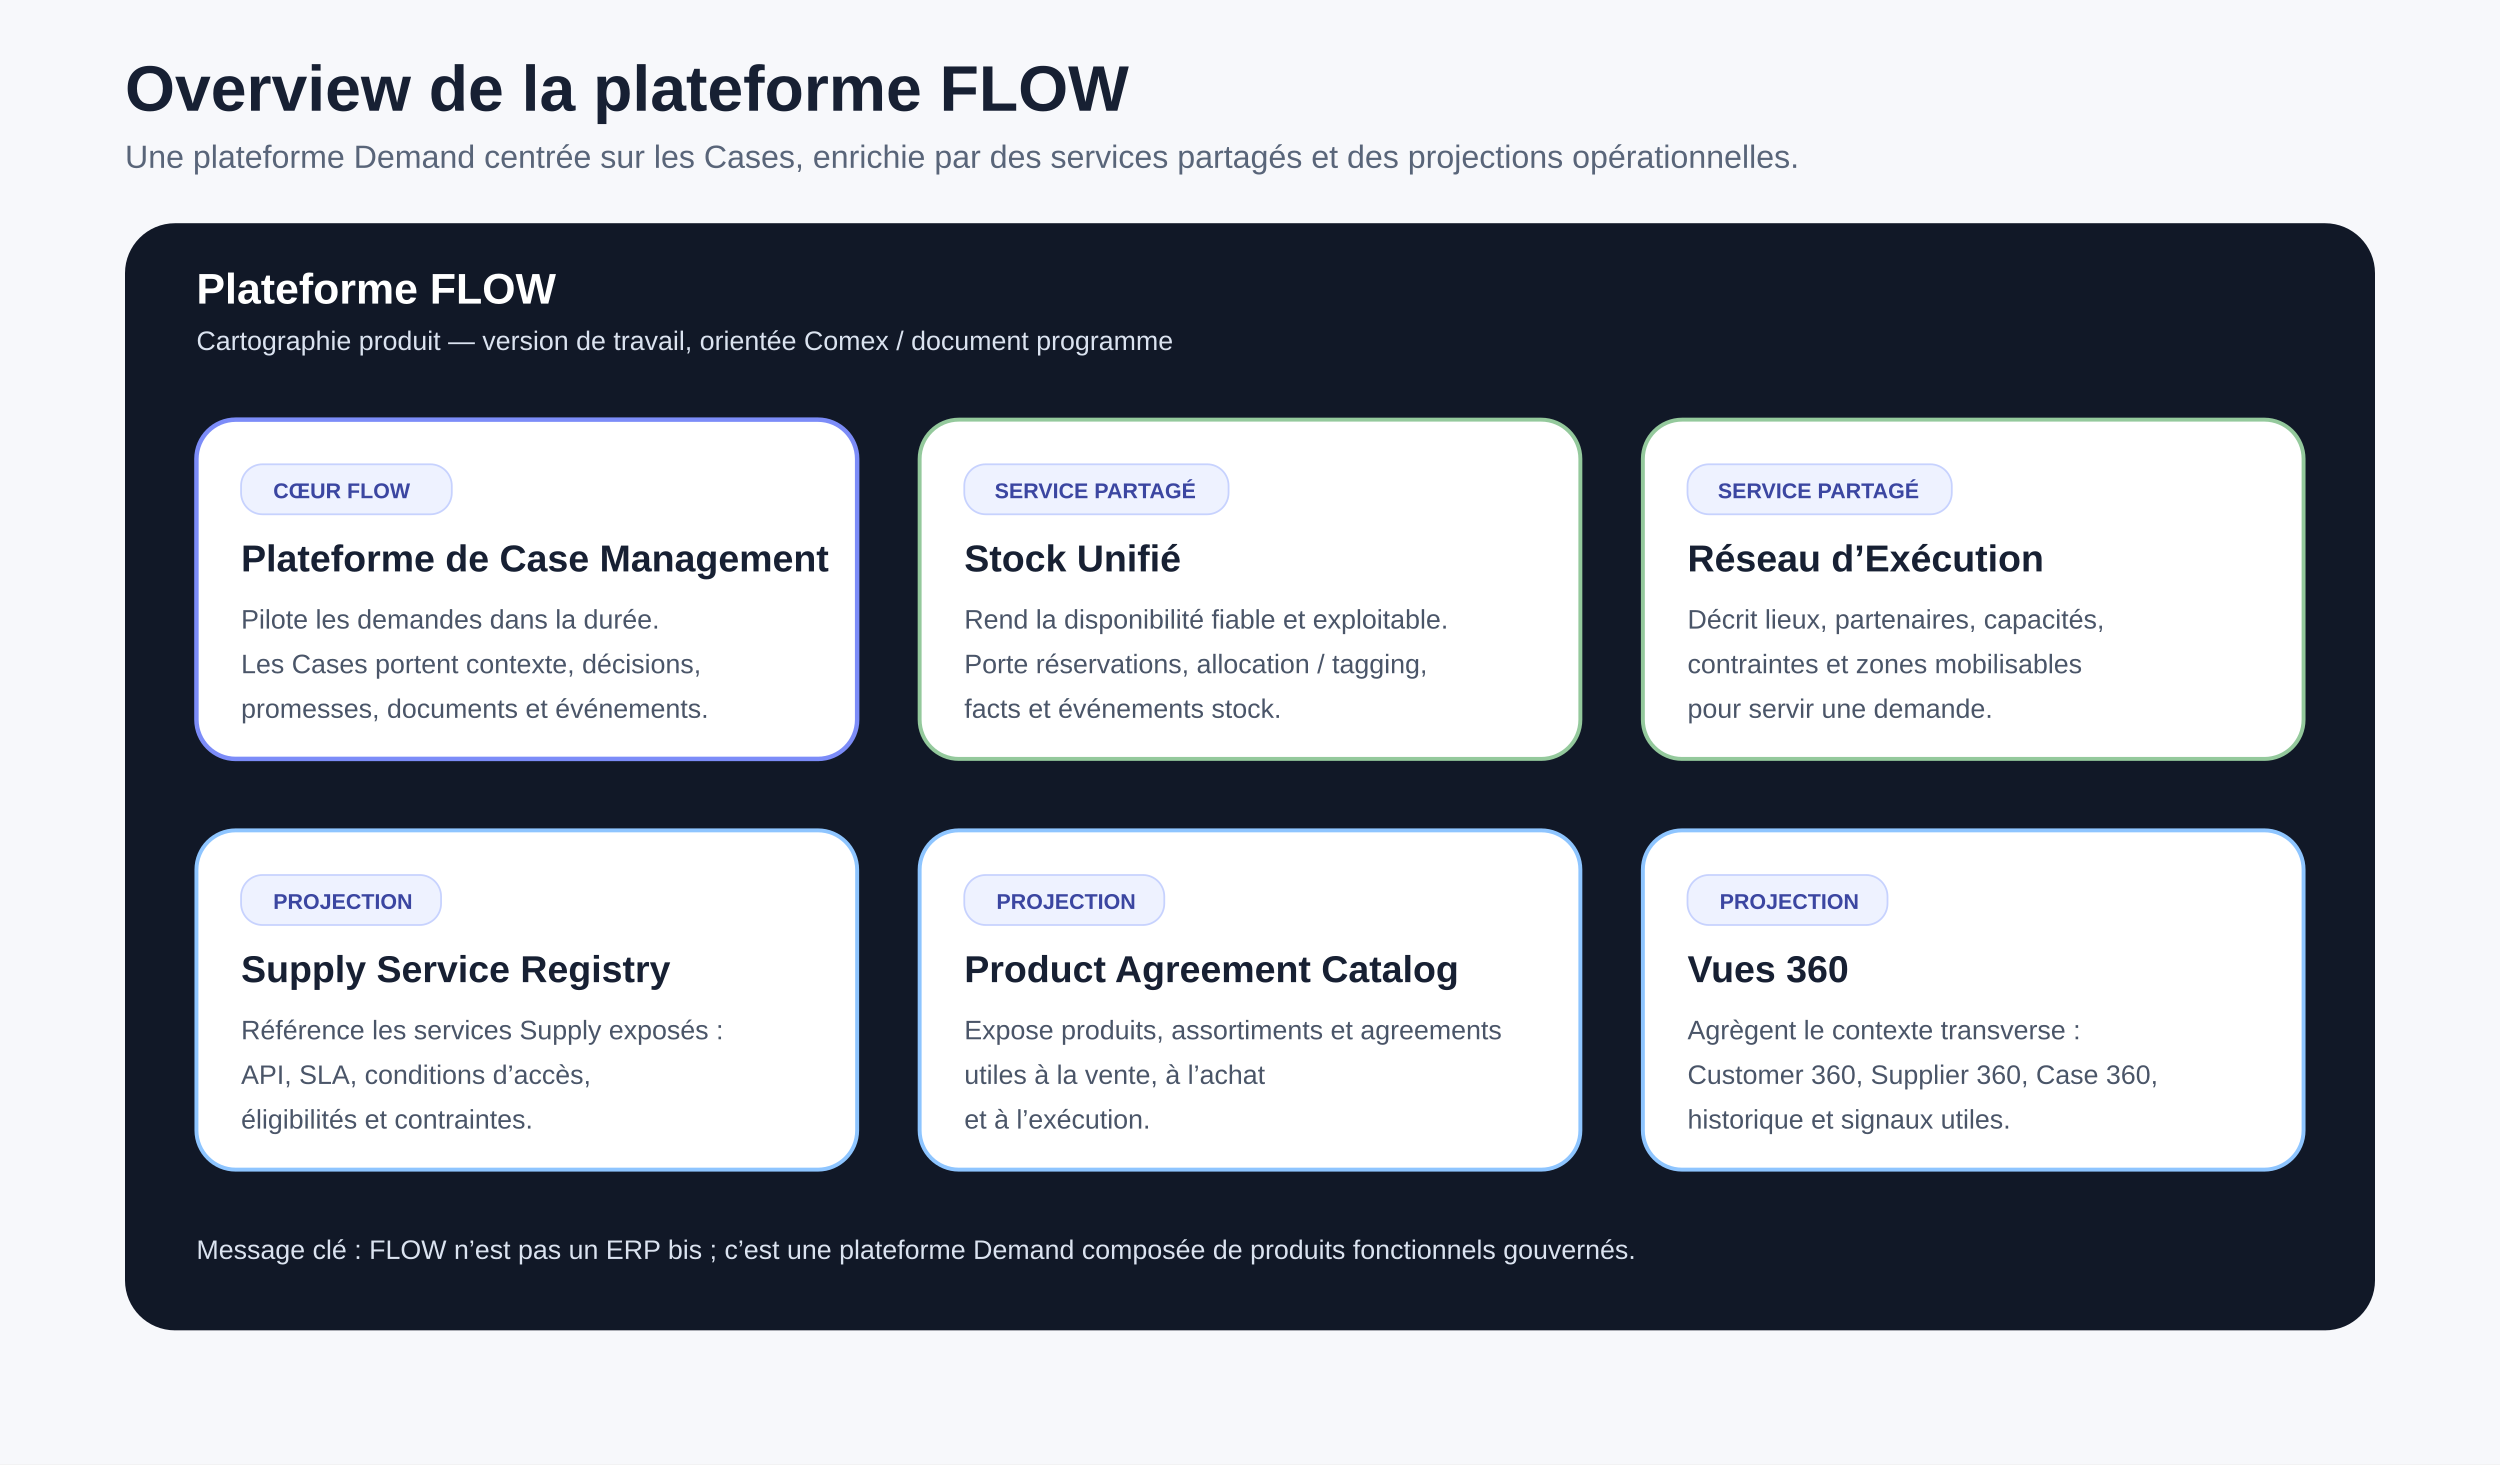
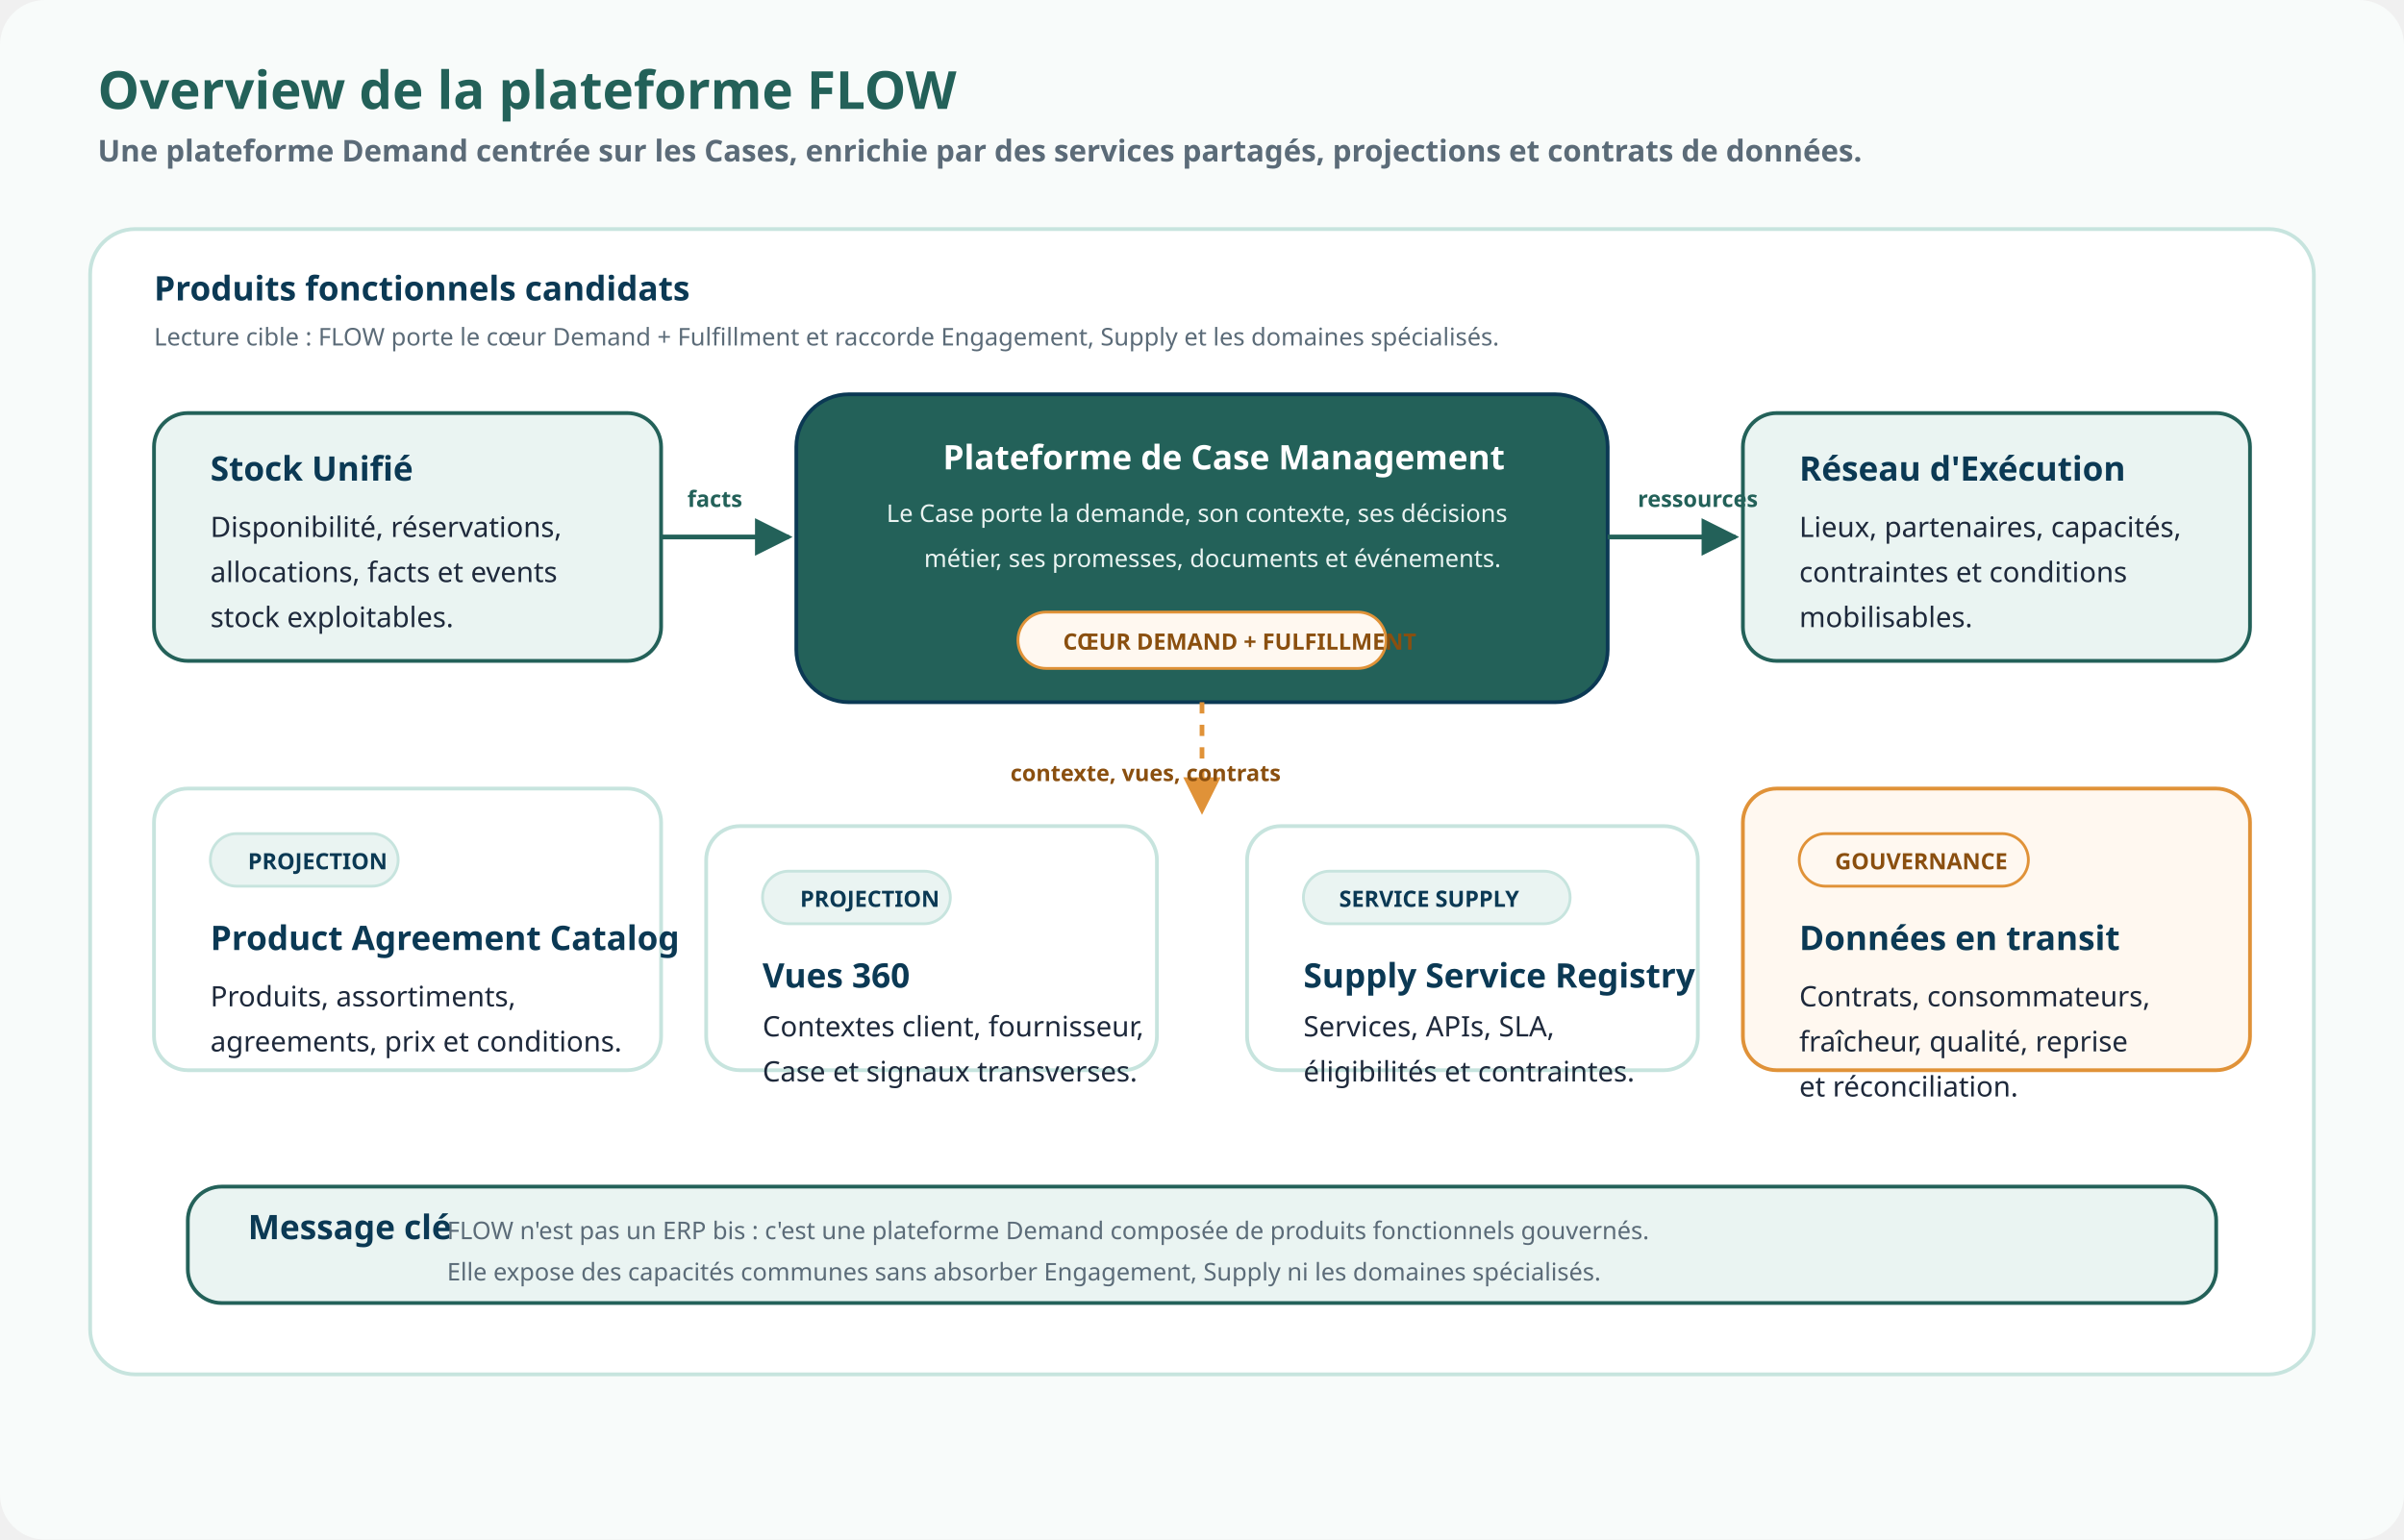
- <svg xmlns="http://www.w3.org/2000/svg" width="1400" height="820" viewBox="0 0 1400 820" role="img" aria-labelledby="title desc">
+ <svg xmlns="http://www.w3.org/2000/svg" width="1280" height="820" viewBox="0 0 1280 820" role="img" aria-labelledby="title desc">
  <defs>
    <style>
-       .bg{fill:#f7f8fb}.title{font:700 36px Arial,sans-serif;fill:#172033}.subtitle{font:400 18px Arial,sans-serif;fill:#596579}.panel{fill:#111827;rx:28}.panel-title{font:700 24px Arial,sans-serif;fill:#fff}.panel-sub{font:400 15px Arial,sans-serif;fill:#dbe3f0}.card{fill:#fff;stroke:#d8dee9;stroke-width:1.6;rx:22}.card-core{stroke:#7c8cf8;stroke-width:2.5}.card-data{stroke:#8ec5ff;stroke-width:2.2}.card-supply{stroke:#94c99c;stroke-width:2.2}.card-title{font:700 21px Arial,sans-serif;fill:#172033}.card-text{font:400 15px Arial,sans-serif;fill:#4a5568}.tag{fill:#eef2ff;stroke:#c7d2fe;rx:12}.tag-text{font:700 12px Arial,sans-serif;fill:#3b46a1}
+       .bg{fill:#f8fbfa}.panel{fill:#fff;stroke:#c7e4de;stroke-width:2}.panelSoft{fill:#eaf4f2;stroke:#236159;stroke-width:2}.accent{fill:#fff8f0;stroke:#e09238;stroke-width:2}.core{fill:#236159;stroke:#0b3954;stroke-width:2}.title{font:700 28px Aptos,Calibri,Segoe UI,sans-serif;fill:#236159}.subtitle{font:600 16px Aptos,Calibri,Segoe UI,sans-serif;fill:#5b6b78}.h{font:700 18px Aptos,Calibri,Segoe UI,sans-serif;fill:#0b3954}.hWhite{font:700 18px Aptos,Calibri,Segoe UI,sans-serif;fill:#fff}.txt{font:500 15px Aptos,Calibri,Segoe UI,sans-serif;fill:#1e293b}.small{font:500 13px Aptos,Calibri,Segoe UI,sans-serif;fill:#5b6b78}.smallWhite{font:500 13px Aptos,Calibri,Segoe UI,sans-serif;fill:#eaf4f2}.pill{fill:#eaf4f2;stroke:#c7e4de;stroke-width:1.5}.pillAccent{fill:#fff8f0;stroke:#e09238;stroke-width:1.5}.pillText{font:700 12px Aptos,Calibri,Segoe UI,sans-serif;fill:#0b3954}.pillAccentText{font:700 12px Aptos,Calibri,Segoe UI,sans-serif;fill:#8a4f0f}.arrow{stroke:#236159;stroke-width:2.5;fill:none;marker-end:url(#arrow)}.arrowAccent{stroke:#e09238;stroke-width:2.5;fill:none;marker-end:url(#arrowAccent)}.dash{stroke-dasharray:6 6}.label{font:700 12px Aptos,Calibri,Segoe UI,sans-serif;fill:#236159}.labelAccent{font:700 12px Aptos,Calibri,Segoe UI,sans-serif;fill:#8a4f0f}
    </style>
+     <marker id="arrow" viewBox="0 0 10 10" refX="9" refY="5" markerWidth="8" markerHeight="8" orient="auto-start-reverse">
+       <path d="M0,0 L10,5 L0,10 z" fill="#236159" />
+     </marker>
+     <marker id="arrowAccent" viewBox="0 0 10 10" refX="9" refY="5" markerWidth="8" markerHeight="8" orient="auto-start-reverse">
+       <path d="M0,0 L10,5 L0,10 z" fill="#e09238" />
+     </marker>
  </defs>
-   <rect class="bg" width="1400" height="820" />
-   <text class="title" x="70" y="62">Overview de la plateforme FLOW</text>
-   <text class="subtitle" x="70" y="94">Une plateforme Demand centrée sur les Cases, enrichie par des services partagés et des projections opérationnelles.</text>
-   <rect class="panel" x="70" y="125" width="1260" height="620" rx="28" />
-   <text class="panel-title" x="110" y="170">Plateforme FLOW</text>
-   <text class="panel-sub" x="110" y="196">Cartographie produit — version de travail, orientée Comex / document programme</text>
-   <rect class="card card-core" x="110" y="235" width="370" height="190" rx="22" />
-   <rect class="tag" x="135" y="260" width="118" height="28" rx="12" />
-   <text class="tag-text" x="153" y="279">CŒUR FLOW</text>
-   <text class="card-title" x="135" y="320">Plateforme de Case Management</text>
-   <text class="card-text" x="135" y="352">Pilote les demandes dans la durée.</text>
-   <text class="card-text" x="135" y="377">Les Cases portent contexte, décisions,</text>
-   <text class="card-text" x="135" y="402">promesses, documents et événements.</text>
-   <rect class="card card-supply" x="515" y="235" width="370" height="190" rx="22" />
-   <rect class="tag" x="540" y="260" width="148" height="28" rx="12" />
-   <text class="tag-text" x="557" y="279">SERVICE PARTAGÉ</text>
-   <text class="card-title" x="540" y="320">Stock Unifié</text>
-   <text class="card-text" x="540" y="352">Rend la disponibilité fiable et exploitable.</text>
-   <text class="card-text" x="540" y="377">Porte réservations, allocation / tagging,</text>
-   <text class="card-text" x="540" y="402">facts et événements stock.</text>
-   <rect class="card card-supply" x="920" y="235" width="370" height="190" rx="22" />
-   <rect class="tag" x="945" y="260" width="148" height="28" rx="12" />
-   <text class="tag-text" x="962" y="279">SERVICE PARTAGÉ</text>
-   <text class="card-title" x="945" y="320">Réseau d’Exécution</text>
-   <text class="card-text" x="945" y="352">Décrit lieux, partenaires, capacités,</text>
-   <text class="card-text" x="945" y="377">contraintes et zones mobilisables</text>
-   <text class="card-text" x="945" y="402">pour servir une demande.</text>
-   <rect class="card card-data" x="110" y="465" width="370" height="190" rx="22" />
-   <rect class="tag" x="135" y="490" width="112" height="28" rx="12" />
-   <text class="tag-text" x="153" y="509">PROJECTION</text>
-   <text class="card-title" x="135" y="550">Supply Service Registry</text>
-   <text class="card-text" x="135" y="582">Référence les services Supply exposés :</text>
-   <text class="card-text" x="135" y="607">API, SLA, conditions d’accès,</text>
-   <text class="card-text" x="135" y="632">éligibilités et contraintes.</text>
-   <rect class="card card-data" x="515" y="465" width="370" height="190" rx="22" />
-   <rect class="tag" x="540" y="490" width="112" height="28" rx="12" />
-   <text class="tag-text" x="558" y="509">PROJECTION</text>
-   <text class="card-title" x="540" y="550">Product Agreement Catalog</text>
-   <text class="card-text" x="540" y="582">Expose produits, assortiments et agreements</text>
-   <text class="card-text" x="540" y="607">utiles à la vente, à l’achat</text>
-   <text class="card-text" x="540" y="632">et à l’exécution.</text>
-   <rect class="card card-data" x="920" y="465" width="370" height="190" rx="22" />
-   <rect class="tag" x="945" y="490" width="112" height="28" rx="12" />
-   <text class="tag-text" x="963" y="509">PROJECTION</text>
-   <text class="card-title" x="945" y="550">Vues 360</text>
-   <text class="card-text" x="945" y="582">Agrègent le contexte transverse :</text>
-   <text class="card-text" x="945" y="607">Customer 360, Supplier 360, Case 360,</text>
-   <text class="card-text" x="945" y="632">historique et signaux utiles.</text>
-   <text class="panel-sub" x="110" y="705">Message clé : FLOW n’est pas un ERP bis ; c’est une plateforme Demand composée de produits fonctionnels gouvernés.</text>
+   <rect class="bg" x="0" y="0" width="1280" height="820" rx="24" />
+   <text class="title" x="52" y="58">Overview de la plateforme FLOW</text>
+   <text class="subtitle" x="52" y="86">Une plateforme Demand centrée sur les Cases, enrichie par des services partagés, projections et contrats de données.</text>
+   <rect class="panel" x="48" y="122" width="1184" height="610" rx="24" />
+   <text class="h" x="82" y="160">Produits fonctionnels candidats</text>
+   <text class="small" x="82" y="184">Lecture cible : FLOW porte le cœur Demand + Fulfillment et raccorde Engagement, Supply et les domaines spécialisés.</text>
+   <rect class="core" x="424" y="210" width="432" height="164" rx="28" />
+   <text class="hWhite" x="502" y="250">Plateforme de Case Management</text>
+   <text class="smallWhite" x="472" y="278">Le Case porte la demande, son contexte, ses décisions</text>
+   <text class="smallWhite" x="492" y="302">métier, ses promesses, documents et événements.</text>
+   <rect class="pillAccent" x="542" y="326" width="196" height="30" rx="15" />
+   <text class="pillAccentText" x="566" y="346">CŒUR DEMAND + FULFILLMENT</text>
+   <rect class="panelSoft" x="82" y="220" width="270" height="132" rx="18" />
+   <text class="h" x="112" y="256">Stock Unifié</text>
+   <text class="txt" x="112" y="286">Disponibilité, réservations,</text>
+   <text class="txt" x="112" y="310">allocations, facts et events</text>
+   <text class="txt" x="112" y="334">stock exploitables.</text>
+   <rect class="panelSoft" x="928" y="220" width="270" height="132" rx="18" />
+   <text class="h" x="958" y="256">Réseau d'Exécution</text>
+   <text class="txt" x="958" y="286">Lieux, partenaires, capacités,</text>
+   <text class="txt" x="958" y="310">contraintes et conditions</text>
+   <text class="txt" x="958" y="334">mobilisables.</text>
+   <path class="arrow" d="M352 286 C382 286 390 286 420 286" />
+   <text class="label" x="366" y="270">facts</text>
+   <path class="arrow" d="M856 286 C888 286 894 286 924 286" />
+   <text class="label" x="872" y="270">ressources</text>
+   <rect class="panel" x="82" y="420" width="270" height="150" rx="18" />
+   <rect class="pill" x="112" y="444" width="100" height="28" rx="14" />
+   <text class="pillText" x="132" y="463">PROJECTION</text>
+   <text class="h" x="112" y="506">Product Agreement Catalog</text>
+   <text class="txt" x="112" y="536">Produits, assortiments,</text>
+   <text class="txt" x="112" y="560">agreements, prix et conditions.</text>
+   <rect class="panel" x="376" y="440" width="240" height="130" rx="18" />
+   <rect class="pill" x="406" y="464" width="100" height="28" rx="14" />
+   <text class="pillText" x="426" y="483">PROJECTION</text>
+   <text class="h" x="406" y="526">Vues 360</text>
+   <text class="txt" x="406" y="552">Contextes client, fournisseur,</text>
+   <text class="txt" x="406" y="576">Case et signaux transverses.</text>
+   <rect class="panel" x="664" y="440" width="240" height="130" rx="18" />
+   <rect class="pill" x="694" y="464" width="142" height="28" rx="14" />
+   <text class="pillText" x="713" y="483">SERVICE SUPPLY</text>
+   <text class="h" x="694" y="526">Supply Service Registry</text>
+   <text class="txt" x="694" y="552">Services, APIs, SLA,</text>
+   <text class="txt" x="694" y="576">éligibilités et contraintes.</text>
+   <rect class="accent" x="928" y="420" width="270" height="150" rx="18" />
+   <rect class="pillAccent" x="958" y="444" width="122" height="28" rx="14" />
+   <text class="pillAccentText" x="977" y="463">GOUVERNANCE</text>
+   <text class="h" x="958" y="506">Données en transit</text>
+   <text class="txt" x="958" y="536">Contrats, consommateurs,</text>
+   <text class="txt" x="958" y="560">fraîcheur, qualité, reprise</text>
+   <text class="txt" x="958" y="584">et réconciliation.</text>
+   <path class="arrowAccent dash" d="M640 374 C640 406 640 408 640 432" />
+   <text class="labelAccent" x="538" y="416">contexte, vues, contrats</text>
+   <rect class="panelSoft" x="100" y="632" width="1080" height="62" rx="18" />
+   <text class="h" x="132" y="660">Message clé</text>
+   <text class="small" x="238" y="660">FLOW n'est pas un ERP bis : c'est une plateforme Demand composée de produits fonctionnels gouvernés.</text>
+   <text class="small" x="238" y="682">Elle expose des capacités communes sans absorber Engagement, Supply ni les domaines spécialisés.</text>
</svg>
